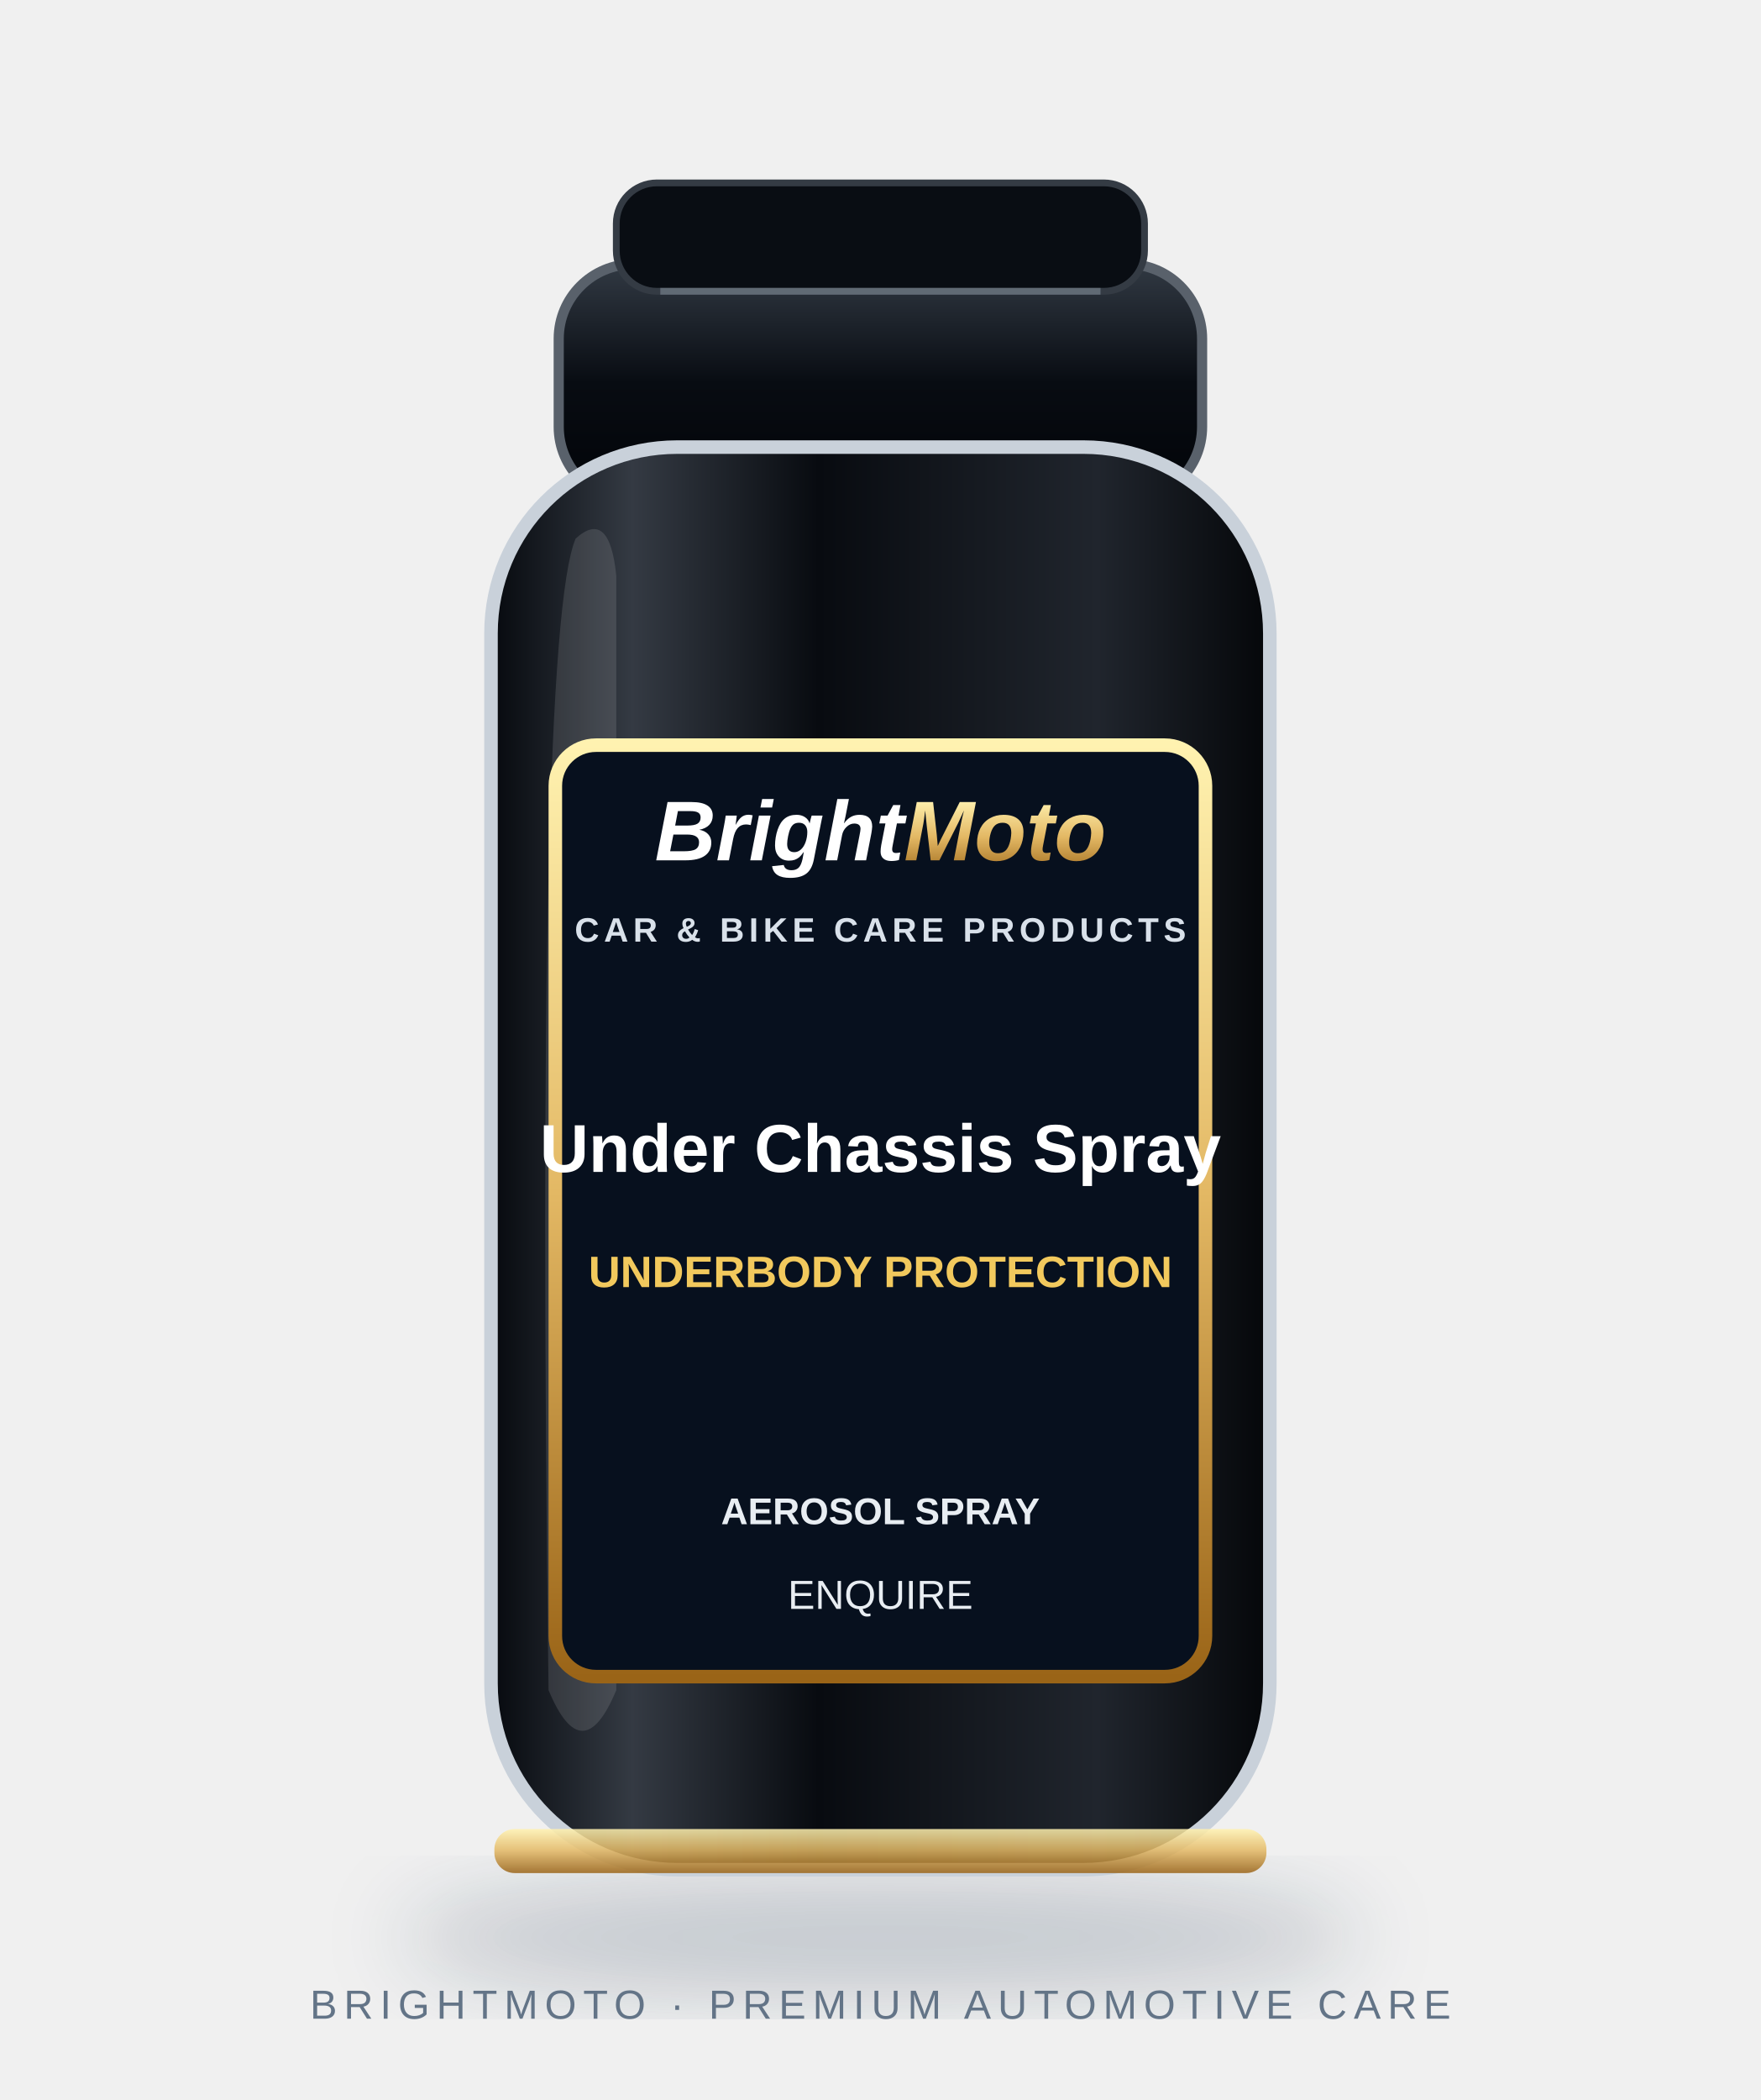
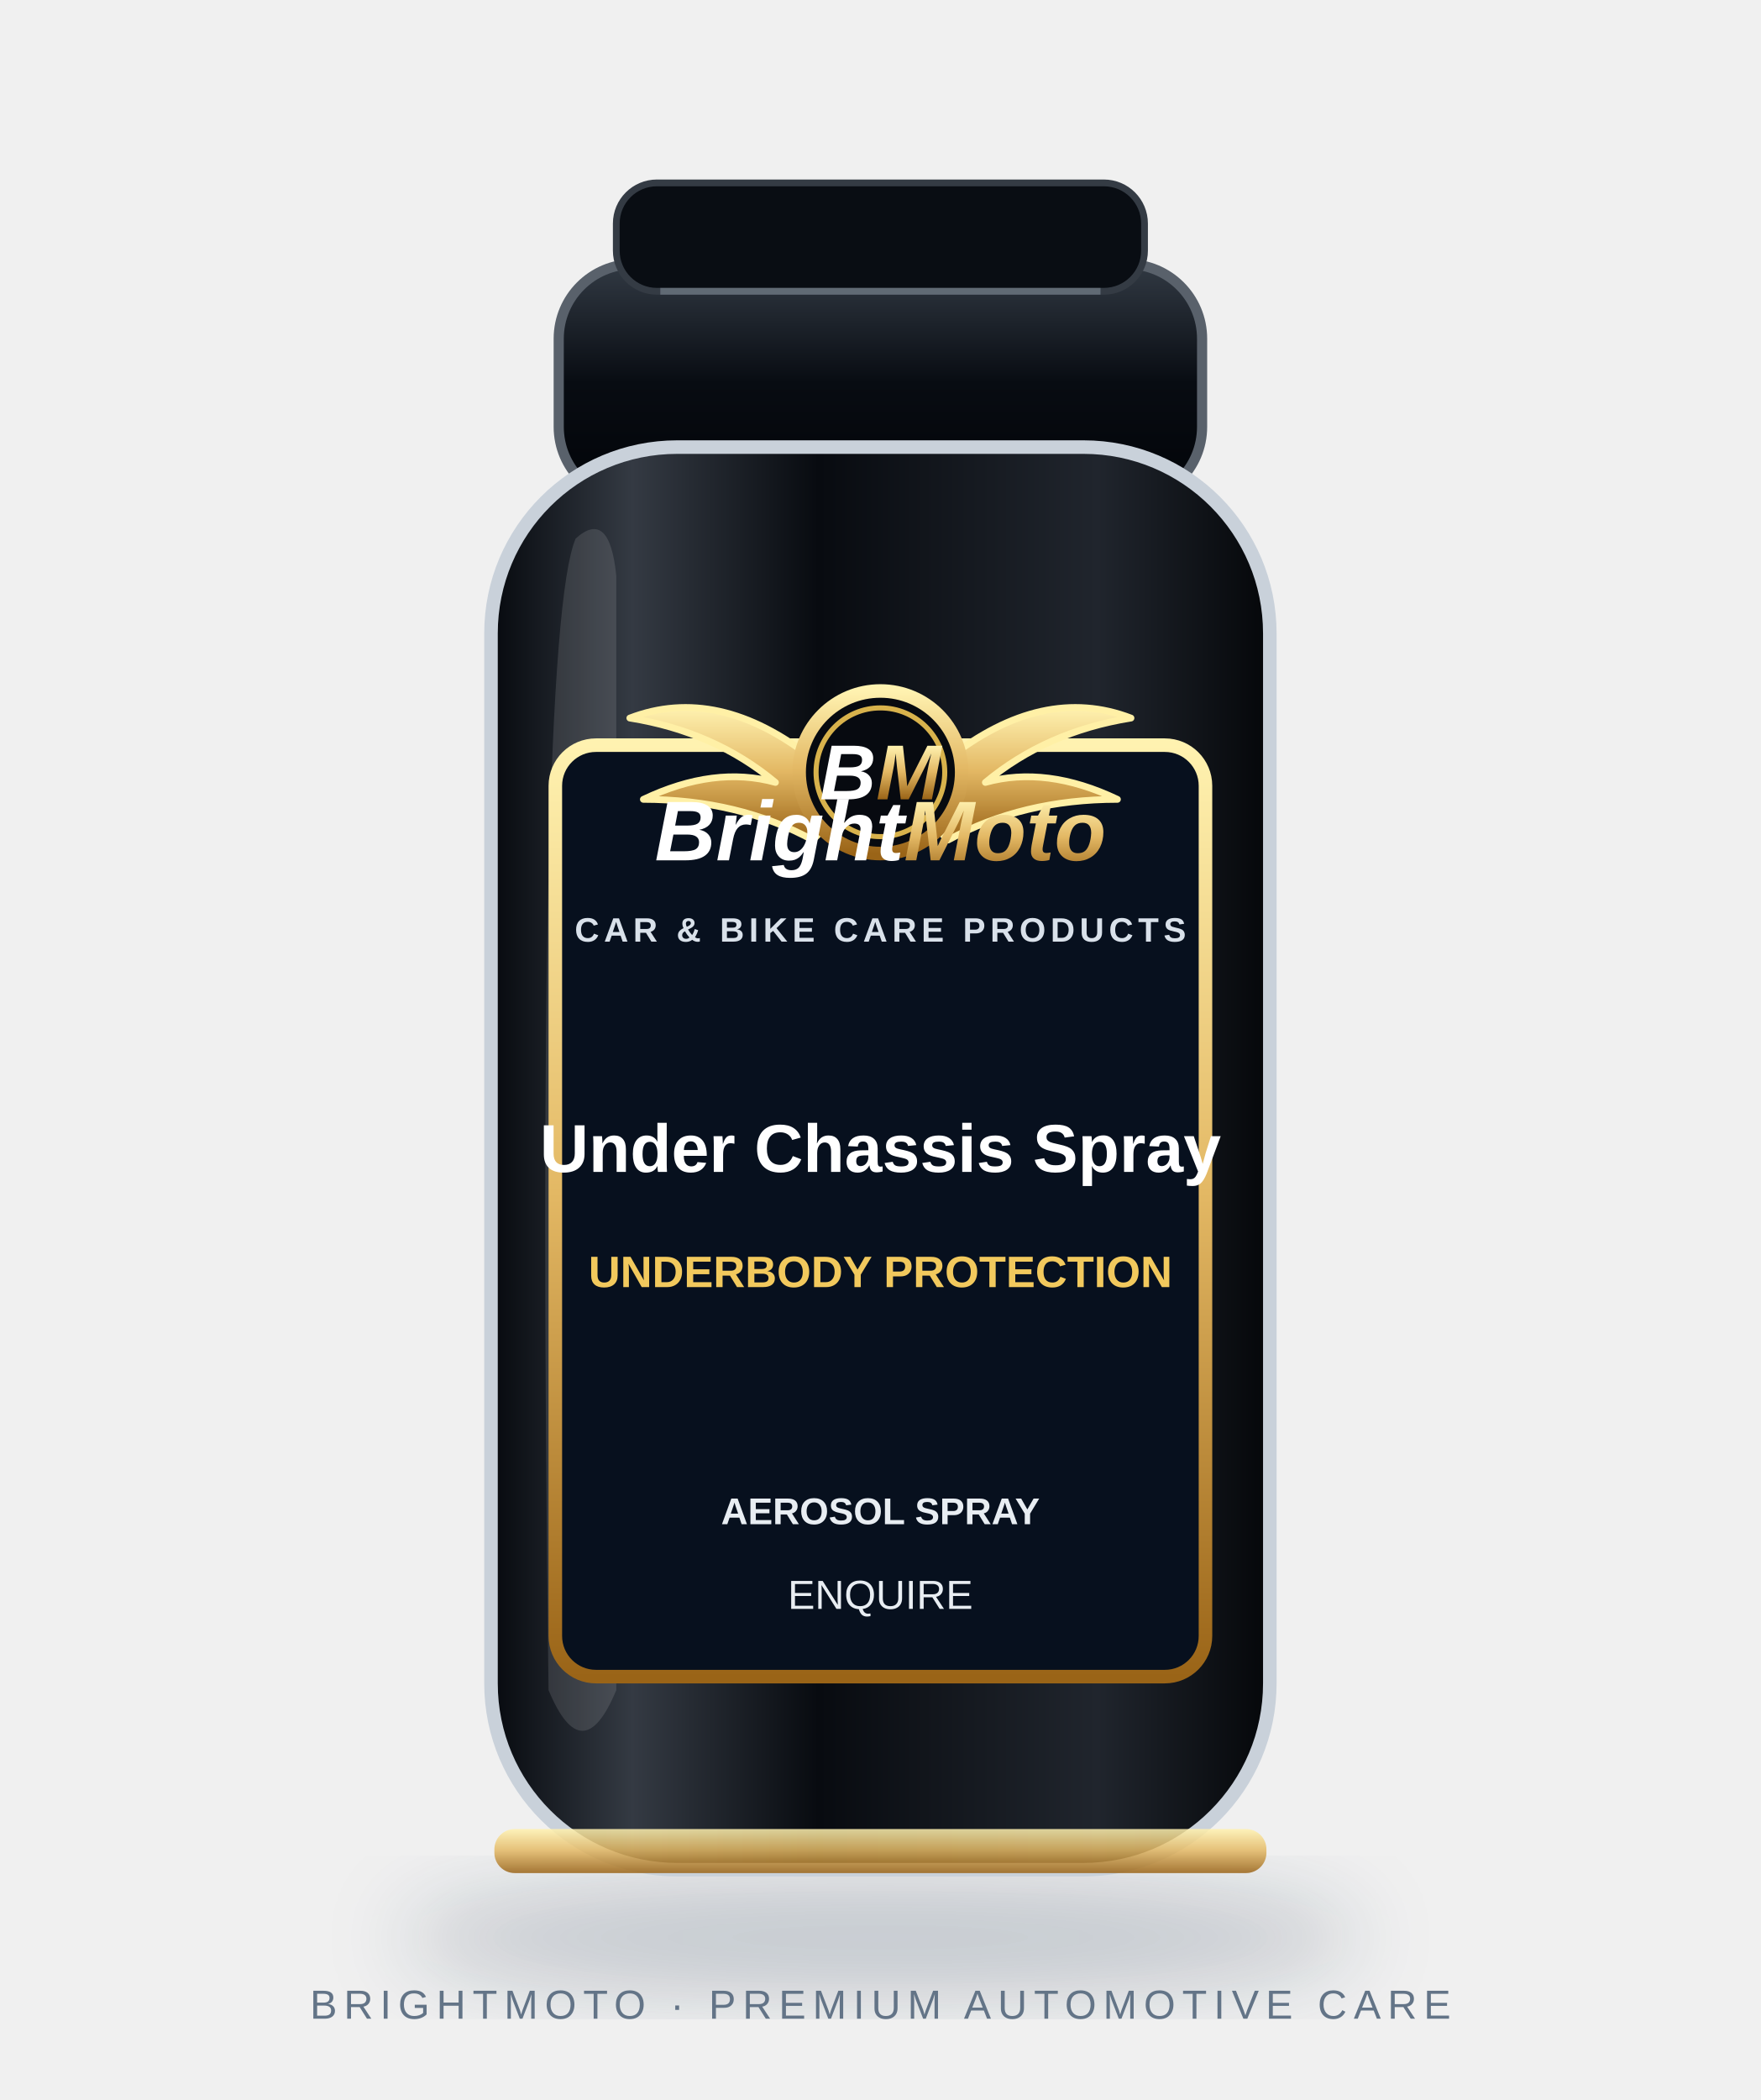
<svg xmlns="http://www.w3.org/2000/svg" viewBox="0 0 520 620" role="img" aria-label="BrightMoto Under Chassis Spray aerosol can product pack">
  <defs>
    <linearGradient id="can" x1="0" x2="1">
      <stop stop-color="#070a0f" />
      <stop offset=".18" stop-color="#343a43" />
      <stop offset=".42" stop-color="#080b10" />
      <stop offset=".78" stop-color="#20252d" />
      <stop offset="1" stop-color="#05070a" />
    </linearGradient>
    <linearGradient id="cap" x2="0" y2="1">
      <stop stop-color="#313943" />
      <stop offset=".5" stop-color="#080c12" />
      <stop offset="1" stop-color="#020408" />
    </linearGradient>
    <linearGradient id="gold" x2="0" y2="1">
      <stop stop-color="#fff2b0" />
      <stop offset=".48" stop-color="#e3b864" />
      <stop offset="1" stop-color="#9a6417" />
    </linearGradient>
    <linearGradient id="body" x2="1">
      <stop stop-color="#f9fcff" stop-opacity=".55" />
      <stop offset=".18" stop-color="#b67d22" />
      <stop offset=".78" stop-color="#b67d22" />
      <stop offset="1" stop-color="#071c35" />
    </linearGradient>
    <filter id="shadow">
      <feGaussianBlur stdDeviation="12" />
    </filter>
  </defs>
  <ellipse cx="260" cy="572" rx="142" ry="20" fill="#0a2745" opacity=".18" filter="url(#shadow)" />
  <rect x="165" y="78" width="190" height="70" rx="22" fill="url(#cap)" stroke="#59616b" stroke-width="3" />
  <rect x="182" y="54" width="156" height="32" rx="12" fill="#090d13" stroke="#343b44" stroke-width="2" />
  <path d="M195 86h130" stroke="#737d89" stroke-width="2" opacity=".7" />
  <rect x="145" y="132" width="230" height="420" rx="55" fill="url(#can)" stroke="#c9d1da" stroke-width="4" />
  <path d="M170 159q-12 28 -8 340q10 24 20 0V170q-2 -20 -12 -11" fill="#fff" opacity=".12" />
  <path d="M146 205h228" stroke="url(#gold)" stroke-width="8" />
  <rect x="164" y="220" width="192" height="275" rx="12" fill="#07101e" stroke="url(#gold)" stroke-width="4" />
+   <g transform="translate(260 228)" stroke-linejoin="round">
+     <path d="M-20 -4Q-48 -26 -74 -16Q-49 -12 -31 3Q-49 -2 -70 8Q-42 8 -20 20L-10 10Z M20 -4Q48 -26 74 -16Q49 -12 31 3Q49 -2 70 8Q42 8 20 20L10 10Z" fill="url(#gold)" stroke="#fff0a6" stroke-width="2" />
+     <circle r="24" fill="#070a10" stroke="url(#gold)" stroke-width="4" />
+     <circle r="19" fill="none" stroke="#d8b24c" stroke-width="1.5" />
+     <text y="8" text-anchor="middle" font-family="Arial,sans-serif" font-size="23" font-weight="900" font-style="italic" fill="#fff">B<tspan fill="url(#gold)">M</tspan>
+     </text>
+   </g>
  <g text-anchor="middle" font-family="Arial,sans-serif">
    <text x="260" y="254" fill="#fff" font-size="25" font-weight="900" font-style="italic">Bright<tspan fill="url(#gold)">Moto</tspan>
    </text>
    <text x="260" y="278" fill="#d9e1ea" font-size="10" letter-spacing="1.4" font-weight="700">CAR &amp; BIKE CARE PRODUCTS</text>
    <path d="M180 294h160" stroke="url(#gold)" stroke-width="3" />
    <text x="260" y="346" fill="#fff" font-size="20" font-weight="900">Under Chassis Spray</text>
    <text x="260" y="380" fill="#f2c95d" font-size="13" font-weight="700">UNDERBODY PROTECTION</text>
    <text x="260" y="450" fill="#e8edf2" font-size="11" font-weight="600">AEROSOL SPRAY</text>
    <text x="260" y="475" fill="#e8edf2" font-size="12">ENQUIRE</text>
  </g>
  <rect x="146" y="540" width="228" height="13" rx="6" fill="url(#gold)" opacity=".85" />
  <text x="260" y="596" text-anchor="middle" font-family="Arial,sans-serif" font-size="12" fill="#637487" letter-spacing="2">BRIGHTMOTO · PREMIUM AUTOMOTIVE CARE</text>
</svg>
